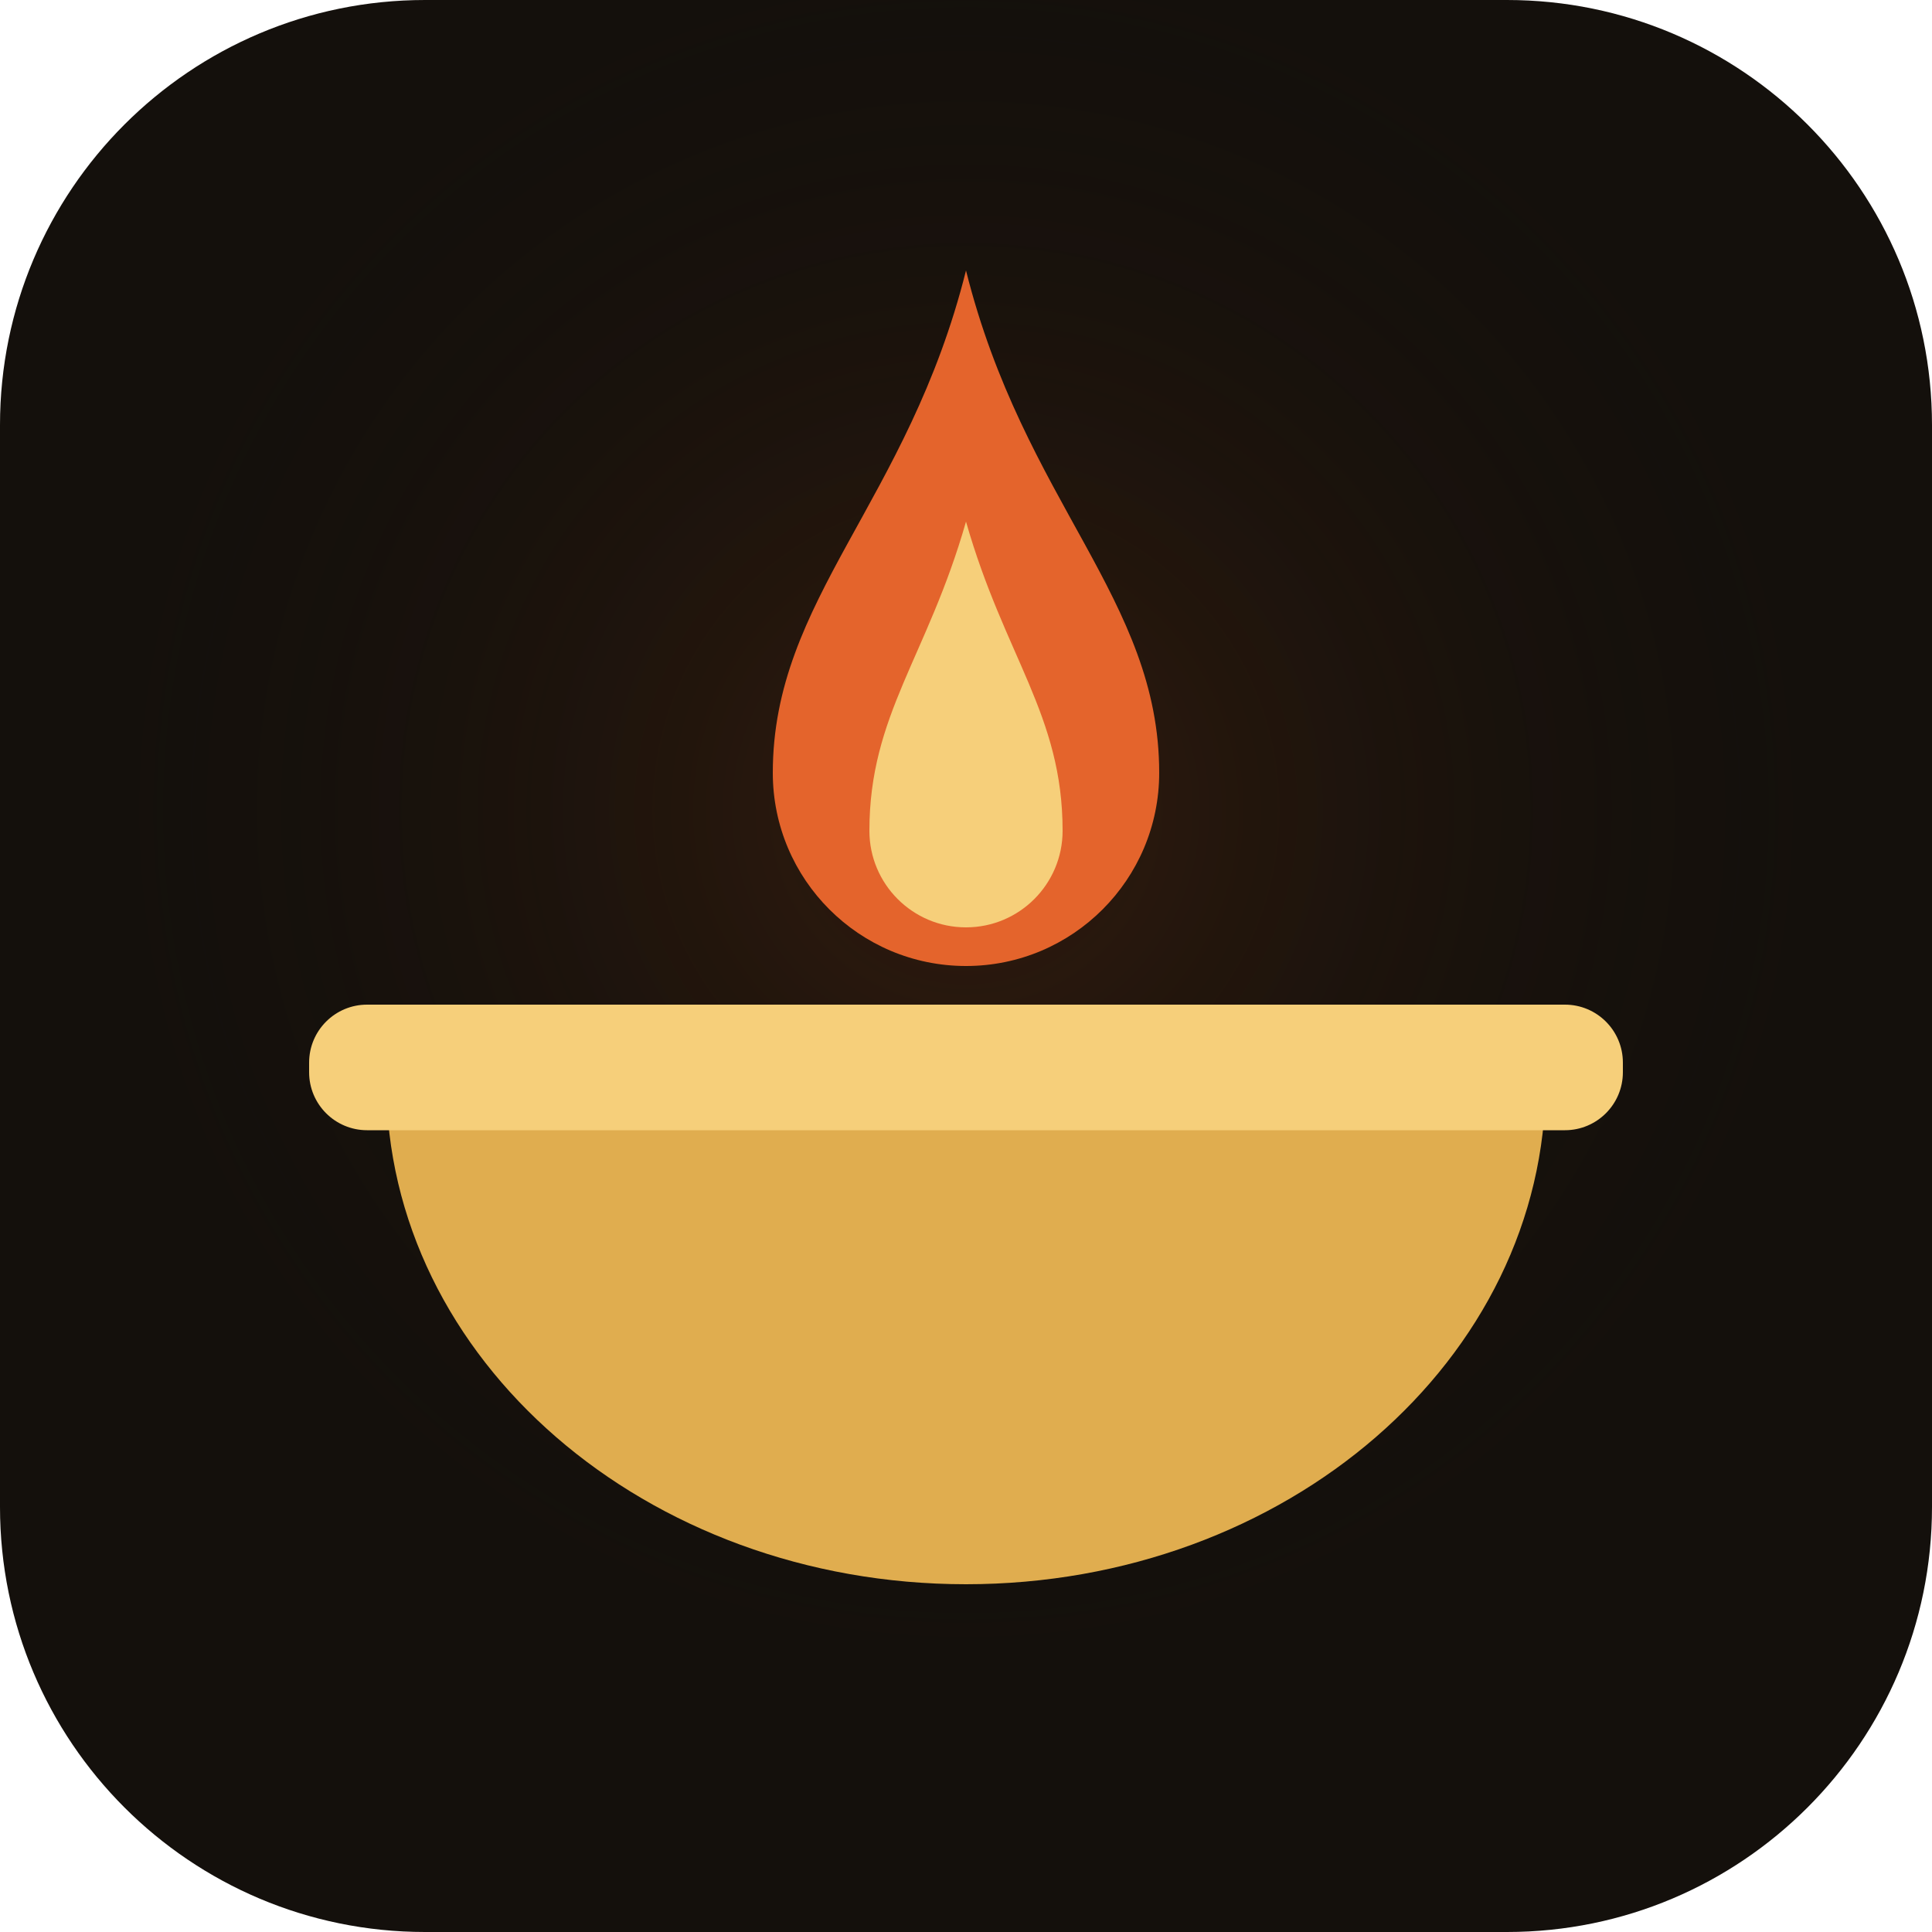
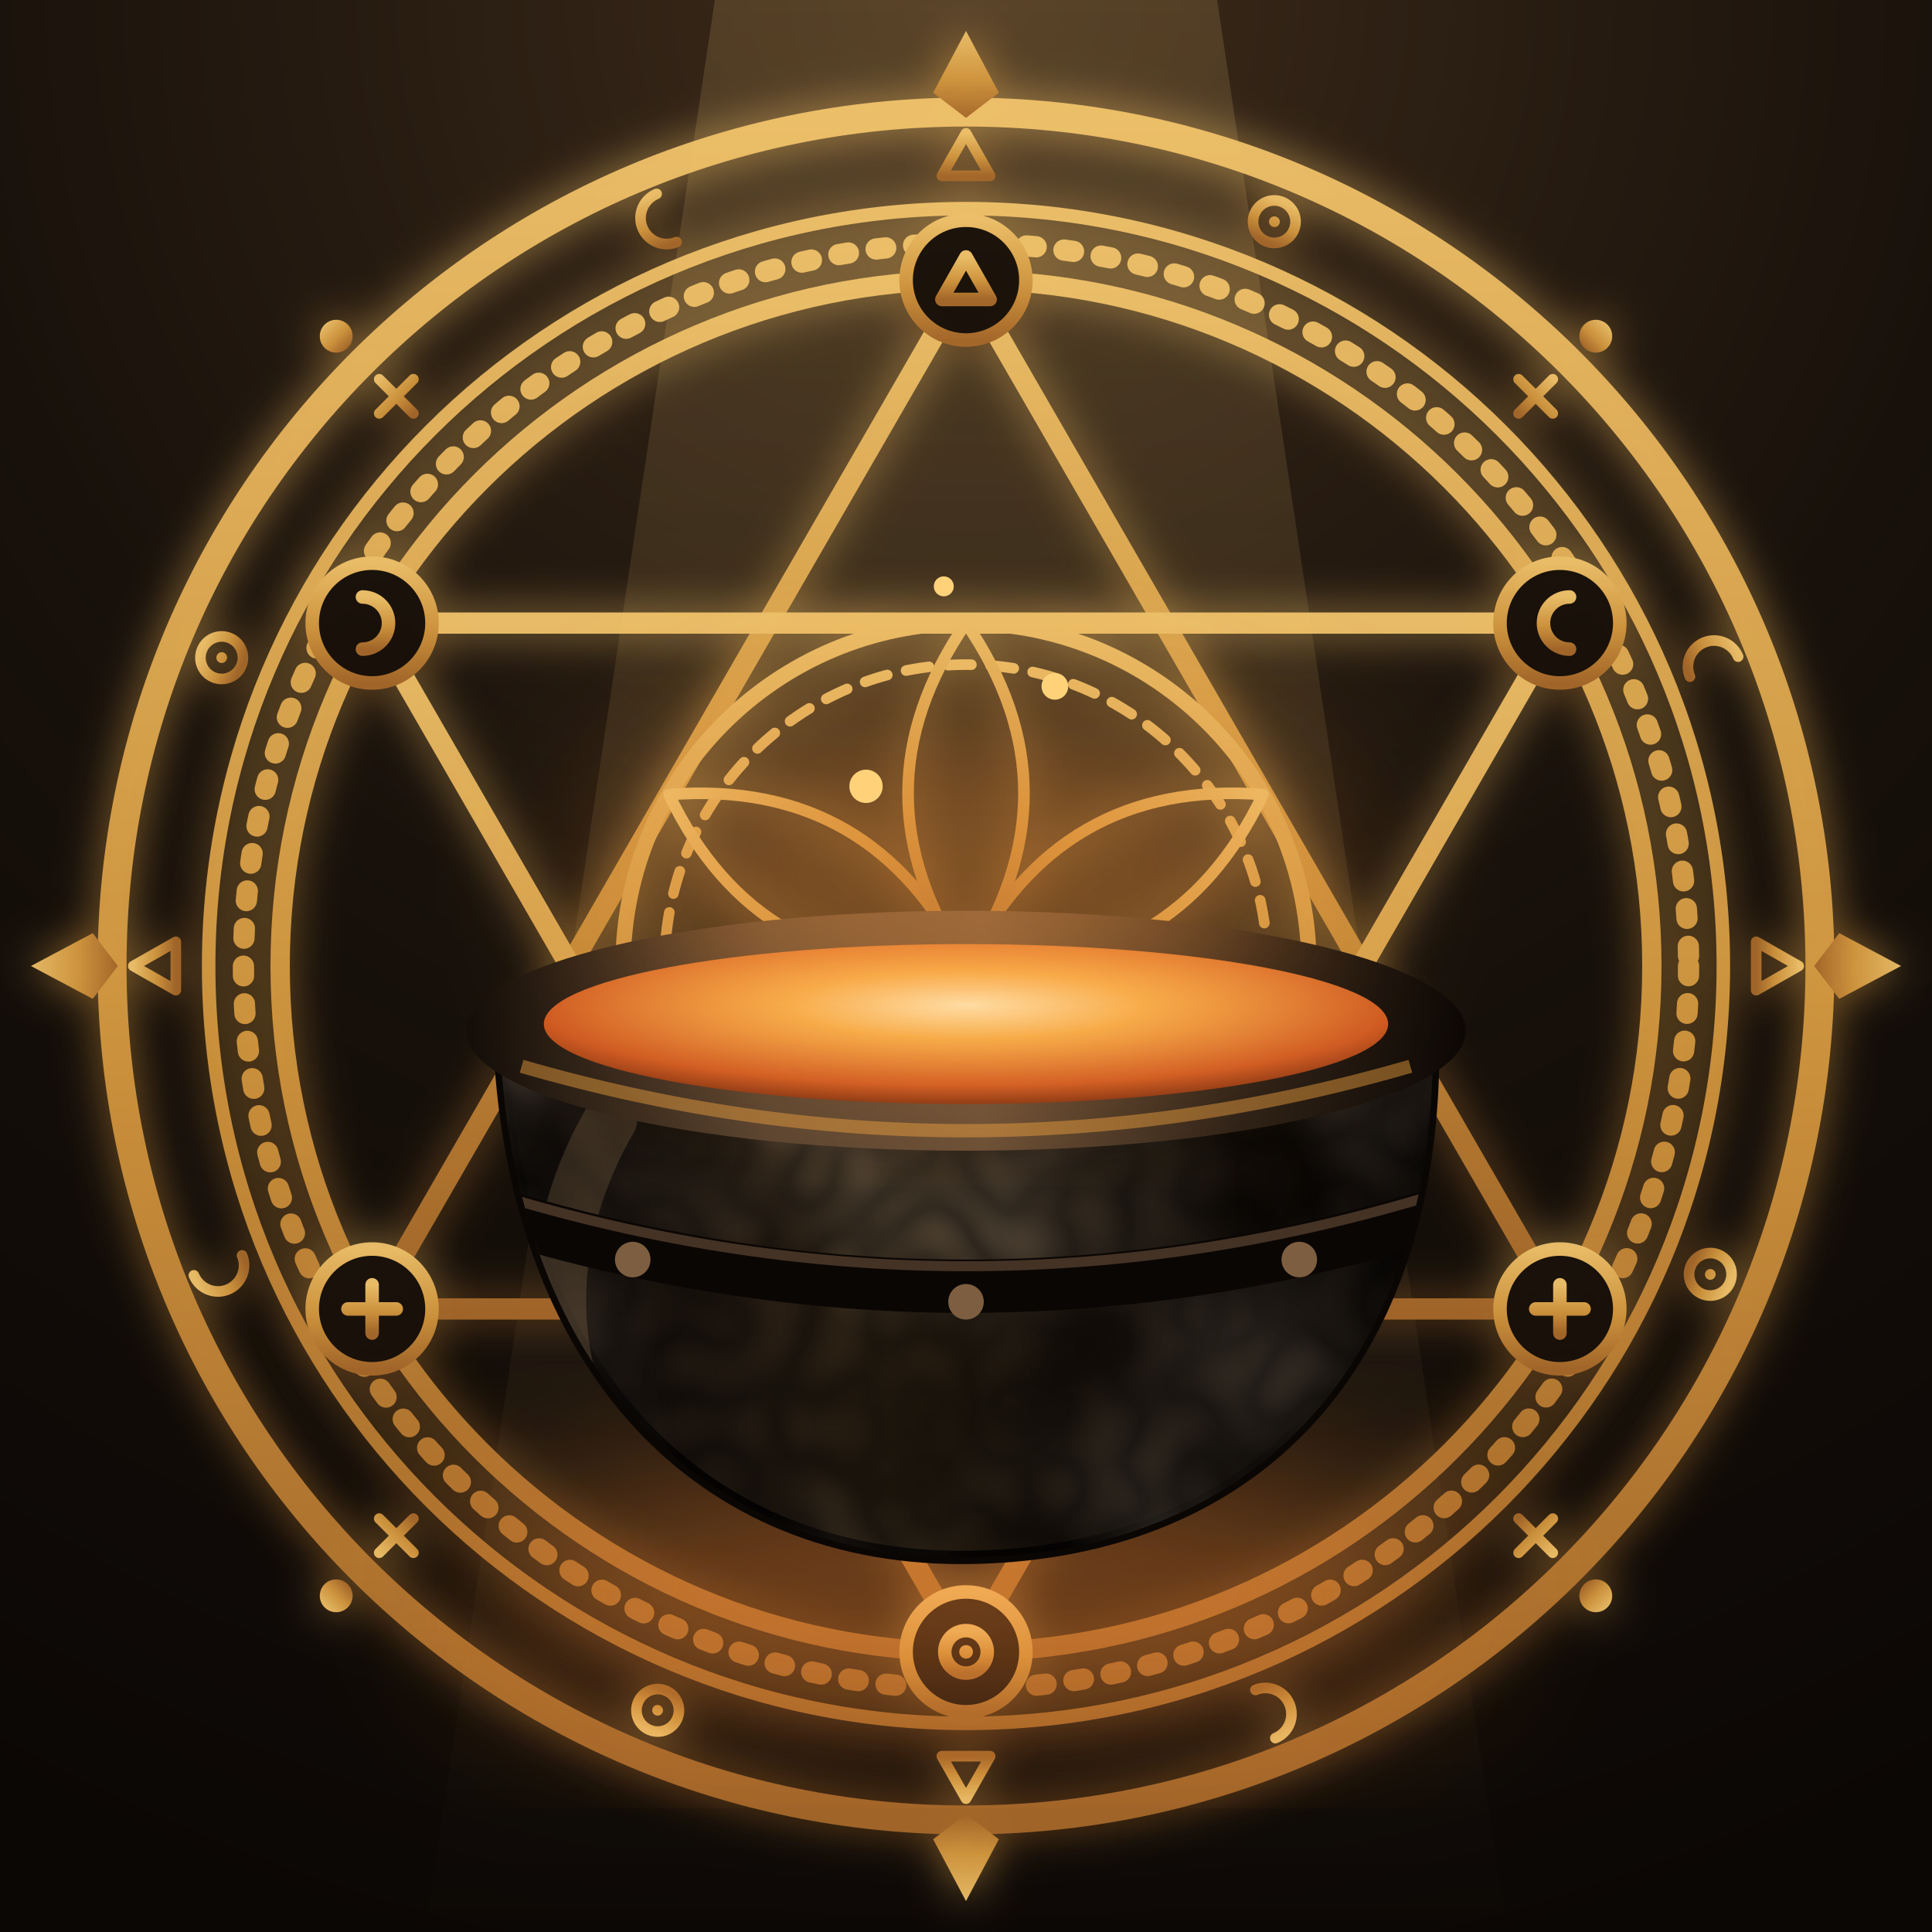
- <svg xmlns="http://www.w3.org/2000/svg" viewBox="0 0 100 100">
+ <svg xmlns="http://www.w3.org/2000/svg" xmlns:xlink="http://www.w3.org/1999/xlink" viewBox="0 0 100 100">
  <defs>
-     <radialGradient id="g" cx="50%" cy="42%" r="45%">
-       <stop offset="0" stop-color="#6e320f" stop-opacity=".35" />
-       <stop offset="1" stop-color="#14100c" stop-opacity="0" />
+     <radialGradient id="bg" cx=".5" cy="0" r="1.05">
+       <stop offset="0" stop-color="#3d2b1a" />
+       <stop offset=".5" stop-color="#18110b" />
+       <stop offset="1" stop-color="#0b0705" />
    </radialGradient>
+     <linearGradient id="beam" x1="0" y1="0" x2="0" y2="1">
+       <stop offset="0" stop-color="#f3c776" stop-opacity=".16" />
+       <stop offset="1" stop-color="#f3c776" stop-opacity="0" />
+     </linearGradient>
+     <linearGradient id="gold" x1="0" y1="0" x2="0" y2="1">
+       <stop offset="0" stop-color="#f4c56c" />
+       <stop offset=".55" stop-color="#d6993f" />
+       <stop offset="1" stop-color="#a8692a" />
+     </linearGradient>
+     <radialGradient id="melt" cx=".5" cy=".38" r=".7">
+       <stop offset="0" stop-color="#fff0c2" />
+       <stop offset=".3" stop-color="#f6b04c" />
+       <stop offset=".72" stop-color="#cf5a22" />
+       <stop offset="1" stop-color="#5a1d09" />
+     </radialGradient>
+     <linearGradient id="iron" x1="0" x2="1">
+       <stop offset="0" stop-color="#0b0705" />
+       <stop offset=".26" stop-color="#3a2b1d" />
+       <stop offset=".42" stop-color="#47351f" />
+       <stop offset=".66" stop-color="#21170e" />
+       <stop offset="1" stop-color="#060302" />
+     </linearGradient>
+     <linearGradient id="soot" x1="0" y1="0" x2="0" y2="1">
+       <stop offset=".35" stop-color="#000" stop-opacity="0" />
+       <stop offset="1" stop-color="#000" stop-opacity=".7" />
+     </linearGradient>
+     <linearGradient id="lip" x1="0" x2="1">
+       <stop offset="0" stop-color="#140d08" />
+       <stop offset=".3" stop-color="#5a4430" />
+       <stop offset=".52" stop-color="#6a4f36" />
+       <stop offset=".78" stop-color="#2c2016" />
+       <stop offset="1" stop-color="#0d0805" />
+     </linearGradient>
+     <filter id="hammer" x="0" y="0" width="100%" height="100%">
+       <feTurbulence type="fractalNoise" baseFrequency=".09" numOctaves="2" seed="4" />
+       <feColorMatrix values="0 0 0 0 .62  0 0 0 0 .47  0 0 0 0 .32  0 0 0 1.4 -.55" />
+     </filter>
+     <filter id="pits" x="0" y="0" width="100%" height="100%">
+       <feTurbulence type="turbulence" baseFrequency=".35" numOctaves="1" seed="9" />
+       <feColorMatrix values="0 0 0 0 0  0 0 0 0 0  0 0 0 0 0  0 0 0 -2.2 1.1" />
+     </filter>
+     <filter id="glow" x="-20%" y="-20%" width="140%" height="140%">
+       <feGaussianBlur stdDeviation="1.1" />
+     </filter>
+     <filter id="soft" x="-50%" y="-50%" width="200%" height="200%">
+       <feGaussianBlur stdDeviation="4" />
+     </filter>
+     <clipPath id="pot">
+       <path d="M29 55 C29.5 70 38 79 50.4 78.7 C63 78.4 71.3 70 71 55 Z" />
+     </clipPath>
+     <path id="r-fire" d="M0-1.4l1.25 2.2h-2.5z" />
+     <path id="r-sun" d="M0 0m-1.1 0a1.1 1.1 0 1 0 2.2 0a1.1 1.1 0 1 0-2.2 0M0 0h.01" />
+     <path id="r-salt" d="M-1.25 0h2.5M0-1.25v2.5" />
+     <path id="r-moon" d="M.5-1.35a1.35 1.35 0 1 0 0 2.7a1.05 1.05 0 1 1 0-2.7z" />
+     <g id="circle" fill="none" stroke="url(#gold)" stroke-linecap="round" stroke-linejoin="round">
+       <circle cx="50" cy="50" r="44.2" stroke-width="1.5" />
+       <circle cx="50" cy="50" r="39.2" stroke-width=".7" />
+       <g stroke-width=".55">
+         <use xlink:href="#r-fire" transform="rotate(0 50 50) translate(50 8.3)" />
+         <use xlink:href="#r-sun" transform="rotate(22.5 50 50) translate(50 8.3)" />
+         <use xlink:href="#r-salt" transform="rotate(45 50 50) translate(50 8.3)" />
+         <use xlink:href="#r-moon" transform="rotate(67.5 50 50) translate(50 8.3)" />
+         <use xlink:href="#r-fire" transform="rotate(90 50 50) translate(50 8.3)" />
+         <use xlink:href="#r-sun" transform="rotate(112.5 50 50) translate(50 8.3)" />
+         <use xlink:href="#r-salt" transform="rotate(135 50 50) translate(50 8.3)" />
+         <use xlink:href="#r-moon" transform="rotate(157.5 50 50) translate(50 8.3)" />
+         <use xlink:href="#r-fire" transform="rotate(180 50 50) translate(50 8.3)" />
+         <use xlink:href="#r-sun" transform="rotate(202.5 50 50) translate(50 8.3)" />
+         <use xlink:href="#r-salt" transform="rotate(225 50 50) translate(50 8.3)" />
+         <use xlink:href="#r-moon" transform="rotate(247.5 50 50) translate(50 8.3)" />
+         <use xlink:href="#r-fire" transform="rotate(270 50 50) translate(50 8.3)" />
+         <use xlink:href="#r-sun" transform="rotate(292.5 50 50) translate(50 8.3)" />
+         <use xlink:href="#r-salt" transform="rotate(315 50 50) translate(50 8.3)" />
+         <use xlink:href="#r-moon" transform="rotate(337.5 50 50) translate(50 8.3)" />
+       </g>
+       <circle cx="50" cy="50" r="37.4" stroke-width="1.1" stroke-dasharray=".5 1.45" />
+       <circle cx="50" cy="50" r="35.5" stroke-width="1" />
+       <path d="M50 14.5L80.74 67.75H19.26Z" stroke-width="1.1" />
+       <path d="M50 85.5L80.74 32.25H19.26Z" stroke-width="1.1" />
+       <circle cx="50" cy="50" r="17.75" stroke-width=".8" />
+       <circle cx="50" cy="50" r="15.6" stroke-width=".55" stroke-dasharray="1.2 1" />
+       <g stroke-width=".6">
+         <path d="M50 32.25Q56 41 50 50Q44 41 50 32.25Z" />
+         <path d="M50 32.25Q56 41 50 50Q44 41 50 32.25Z" transform="rotate(60 50 50)" />
+         <path d="M50 32.25Q56 41 50 50Q44 41 50 32.25Z" transform="rotate(120 50 50)" />
+         <path d="M50 32.25Q56 41 50 50Q44 41 50 32.25Z" transform="rotate(180 50 50)" />
+         <path d="M50 32.25Q56 41 50 50Q44 41 50 32.25Z" transform="rotate(240 50 50)" />
+         <path d="M50 32.25Q56 41 50 50Q44 41 50 32.25Z" transform="rotate(300 50 50)" />
+       </g>
+       <g fill="url(#gold)" stroke="none">
+         <path d="M50 1.6l1.7 3.2-1.7 1.3-1.7-1.3z" />
+         <path d="M50 1.6l1.7 3.2-1.7 1.3-1.7-1.3z" transform="rotate(90 50 50)" />
+         <path d="M50 1.6l1.7 3.2-1.7 1.3-1.7-1.3z" transform="rotate(180 50 50)" />
+         <path d="M50 1.6l1.7 3.2-1.7 1.3-1.7-1.3z" transform="rotate(270 50 50)" />
+         <circle cx="50" cy="3.9" r=".85" transform="rotate(45 50 50)" />
+         <circle cx="50" cy="3.9" r=".85" transform="rotate(135 50 50)" />
+         <circle cx="50" cy="3.9" r=".85" transform="rotate(225 50 50)" />
+         <circle cx="50" cy="3.9" r=".85" transform="rotate(315 50 50)" />
+       </g>
+       <g stroke-width=".7">
+         <g fill="#130d08">
+           <circle cx="50" cy="14.5" r="3.1" />
+           <circle cx="80.74" cy="32.25" r="3.1" />
+           <circle cx="80.74" cy="67.75" r="3.1" />
+           <circle cx="50" cy="85.5" r="3.1" />
+           <circle cx="19.26" cy="67.75" r="3.1" />
+           <circle cx="19.26" cy="32.25" r="3.1" />
+         </g>
+         <use xlink:href="#r-fire" transform="translate(50 14.7)" />
+         <use xlink:href="#r-moon" transform="translate(80.74 32.25)" />
+         <use xlink:href="#r-salt" transform="translate(80.74 67.75)" />
+         <use xlink:href="#r-sun" transform="translate(50 85.5)" />
+         <use xlink:href="#r-salt" transform="translate(19.26 67.75)" />
+         <use xlink:href="#r-moon" transform="translate(19.26 32.25) scale(-1 1)" />
+       </g>
+     </g>
  </defs>
-   <rect width="100" height="100" rx="22" fill="#14100c" />
-   <rect width="100" height="100" rx="22" fill="url(#g)" />
-   <path d="M20 56 A30 26 0 0 0 80 56 Z" fill="#e0ad4f" />
-   <rect x="16" y="52" width="68" height="6.5" rx="3" fill="#f6cf7a" />
-   <path d="M50 14 C53 26 60 31 60 40 A10 10 0 0 1 40 40 C40 31 47 26 50 14 Z" fill="#e4642c" />
-   <path d="M50 27 C52 34 55 37 55 43 A5 5 0 0 1 45 43 C45 37 48 34 50 27 Z" fill="#f6cf7a" />
+   <rect width="100" height="100" fill="url(#bg)" />
+   <path d="M37 0h26l15 100H22z" fill="url(#beam)" />
+   <g id="art">
+     <use xlink:href="#circle" filter="url(#glow)" opacity=".6" />
+     <use xlink:href="#circle" opacity=".92" />
+     <g transform="translate(50 66) scale(1.15) translate(-50 -66)">
+       <ellipse cx="50" cy="80" rx="22" ry="5" fill="#ff8a33" opacity=".45" filter="url(#soft)" />
+       <path d="M29 55 C29.5 70 38 79 50.4 78.7 C63 78.4 71.3 70 71 55 Z" fill="url(#iron)" stroke="#0a0604" stroke-width=".6" />
+       <g clip-path="url(#pot)">
+         <rect width="100" height="100" filter="url(#hammer)" opacity=".85" />
+         <rect width="100" height="100" filter="url(#pits)" opacity=".35" />
+         <rect width="100" height="100" fill="url(#soot)" />
+         <path d="M34 59c-3.5 6-3 13 1.5 17.5" fill="none" stroke="#b08860" stroke-opacity=".22" stroke-width="2.4" stroke-linecap="round" />
+         <path d="M28 63 Q50 70 72 63" fill="none" stroke="#0a0604" stroke-width="2.4" />
+         <path d="M28 62.1 Q50 69.1 72 62.1" fill="none" stroke="#6b5139" stroke-opacity=".6" stroke-width=".45" />
+         <g fill="#7d5e40">
+           <circle cx="35" cy="65.3" r=".8" />
+           <circle cx="50" cy="67.2" r=".8" />
+           <circle cx="65" cy="65.3" r=".8" />
+         </g>
+       </g>
+       <ellipse cx="50" cy="55" rx="22.5" ry="5.4" fill="url(#lip)" />
+       <ellipse cx="50" cy="54.7" rx="19" ry="3.6" fill="url(#melt)" />
+       <path d="M30 56.6 Q50 62.4 70 56.6" fill="none" stroke="#f3a442" stroke-opacity=".45" stroke-width=".6" />
+       <ellipse cx="50" cy="48" rx="16" ry="7" fill="#ff9a3d" opacity=".4" filter="url(#soft)" />
+       <g fill="#ffd27a">
+         <circle cx="45.5" cy="44" r=".75" />
+         <circle cx="54" cy="39.5" r=".6" />
+         <circle cx="49" cy="35" r=".45" />
+       </g>
+     </g>
+   </g>
</svg>
